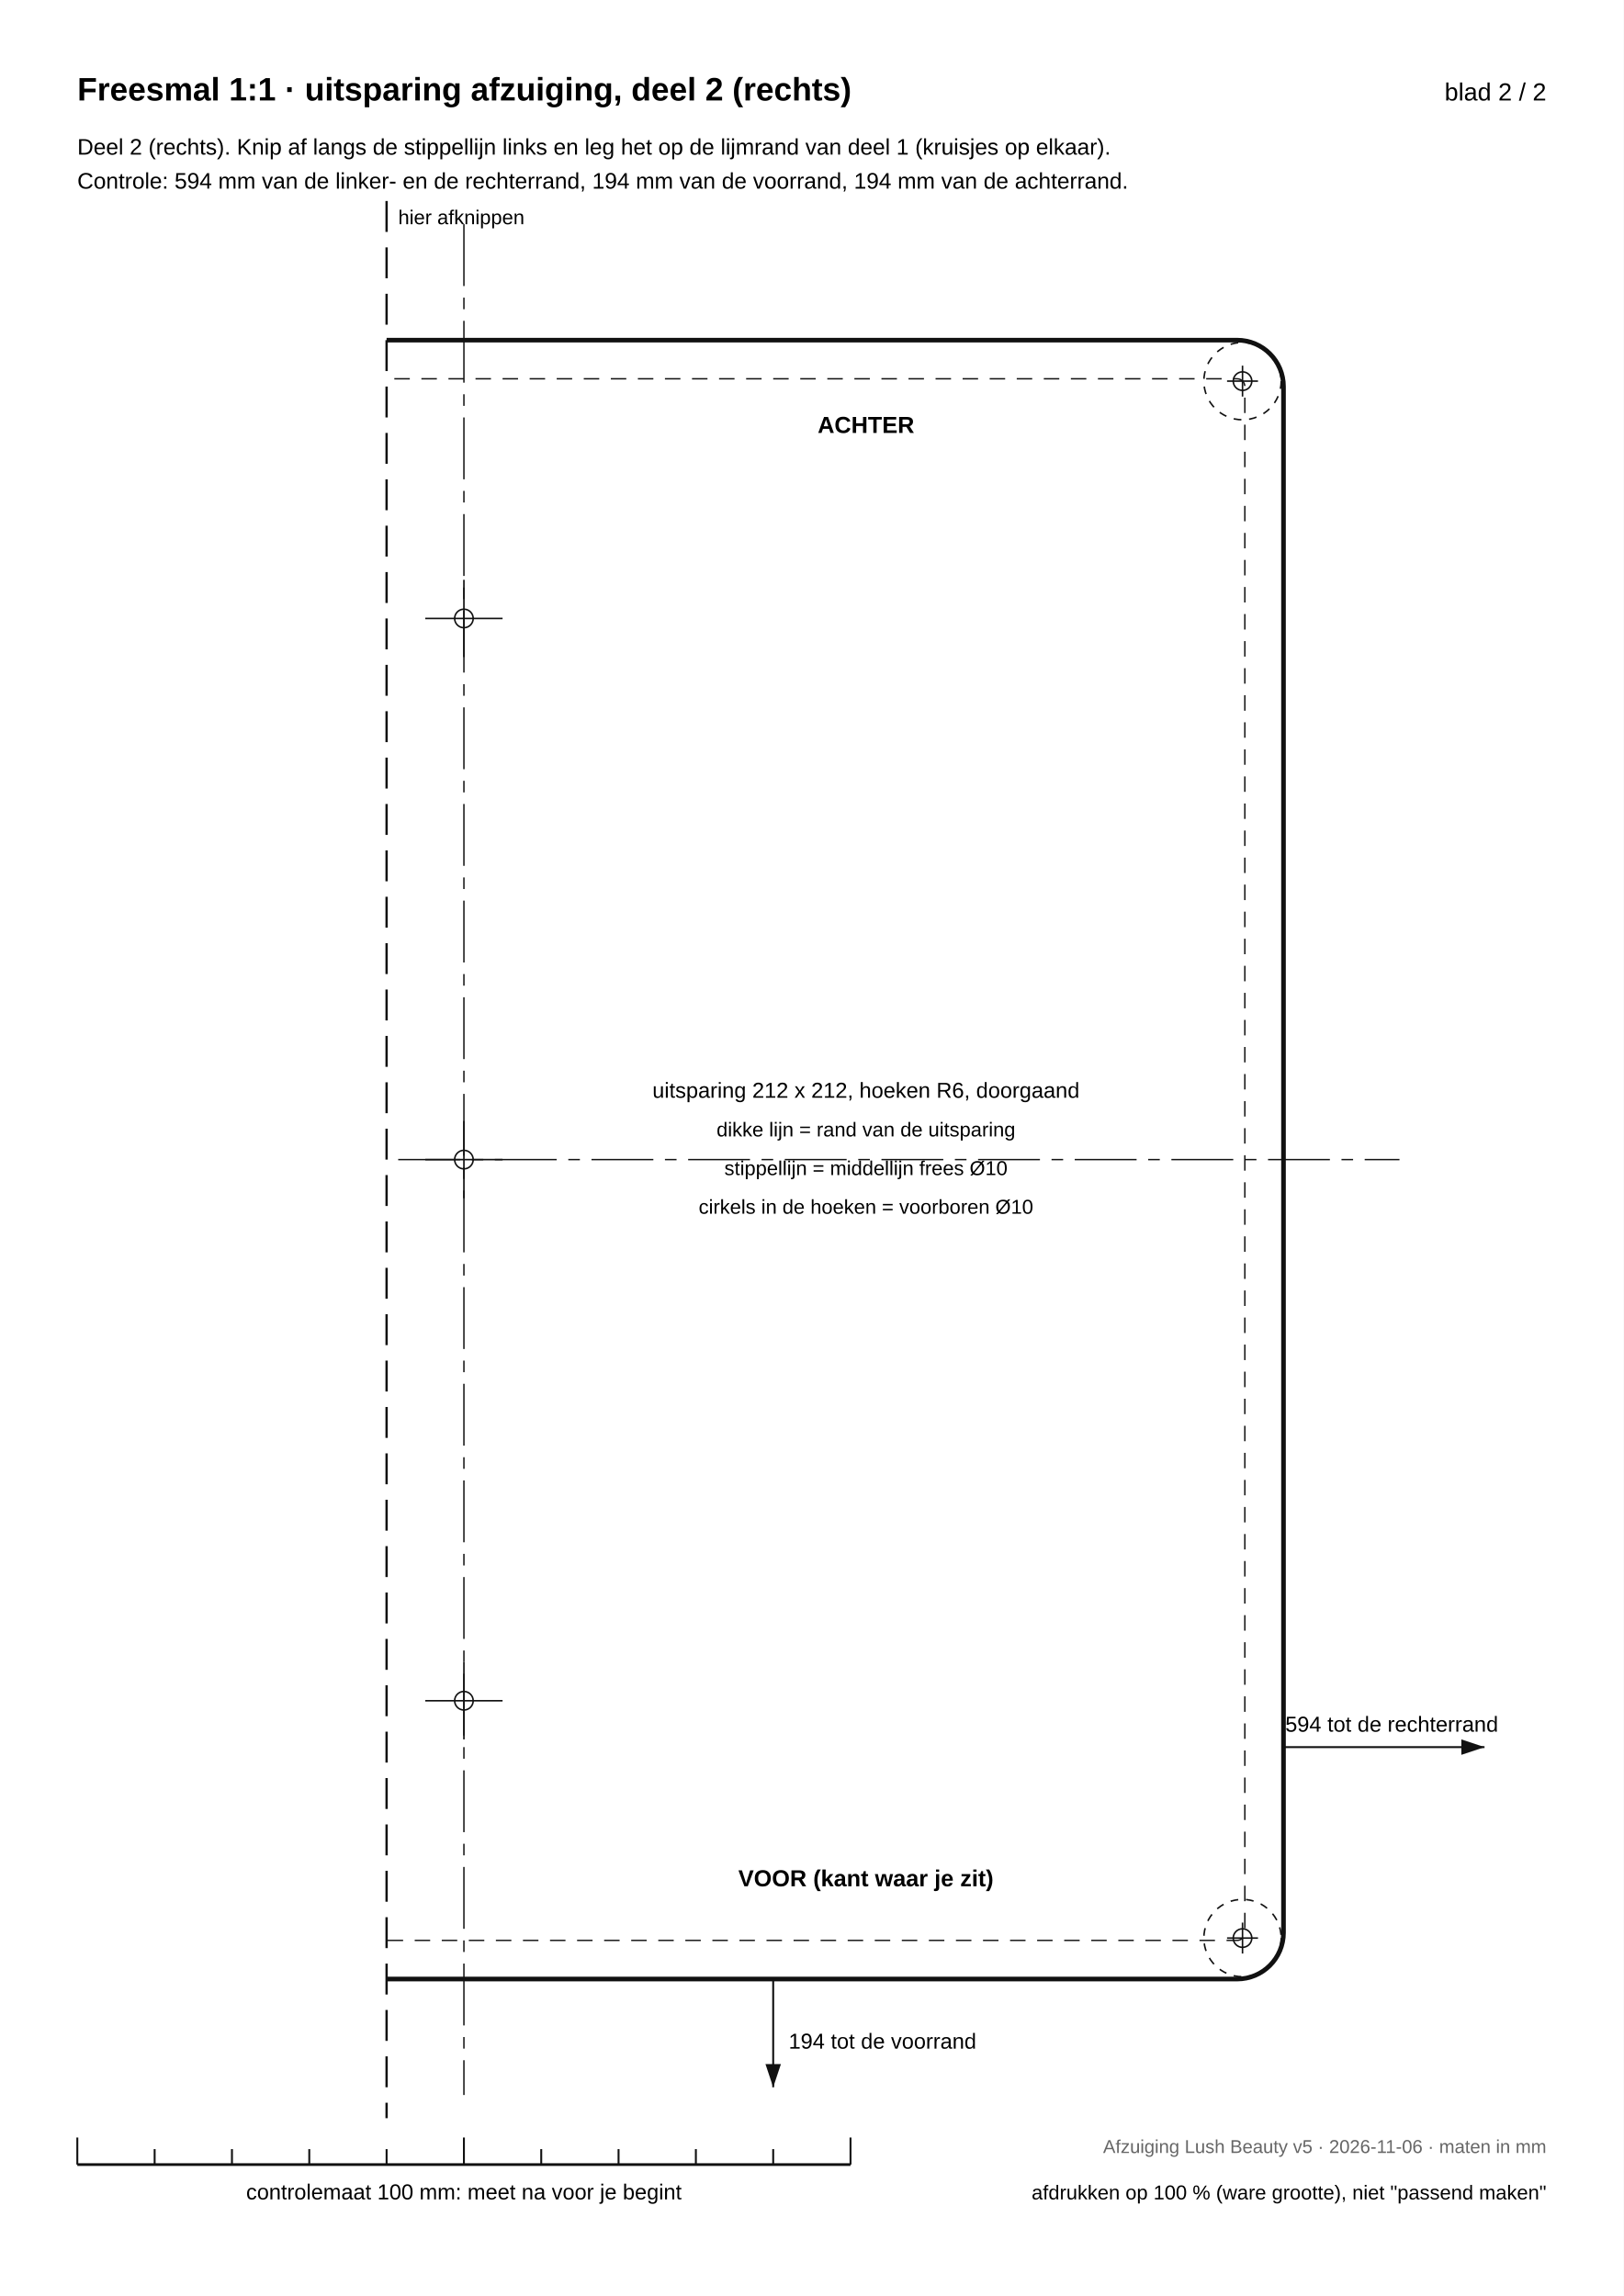
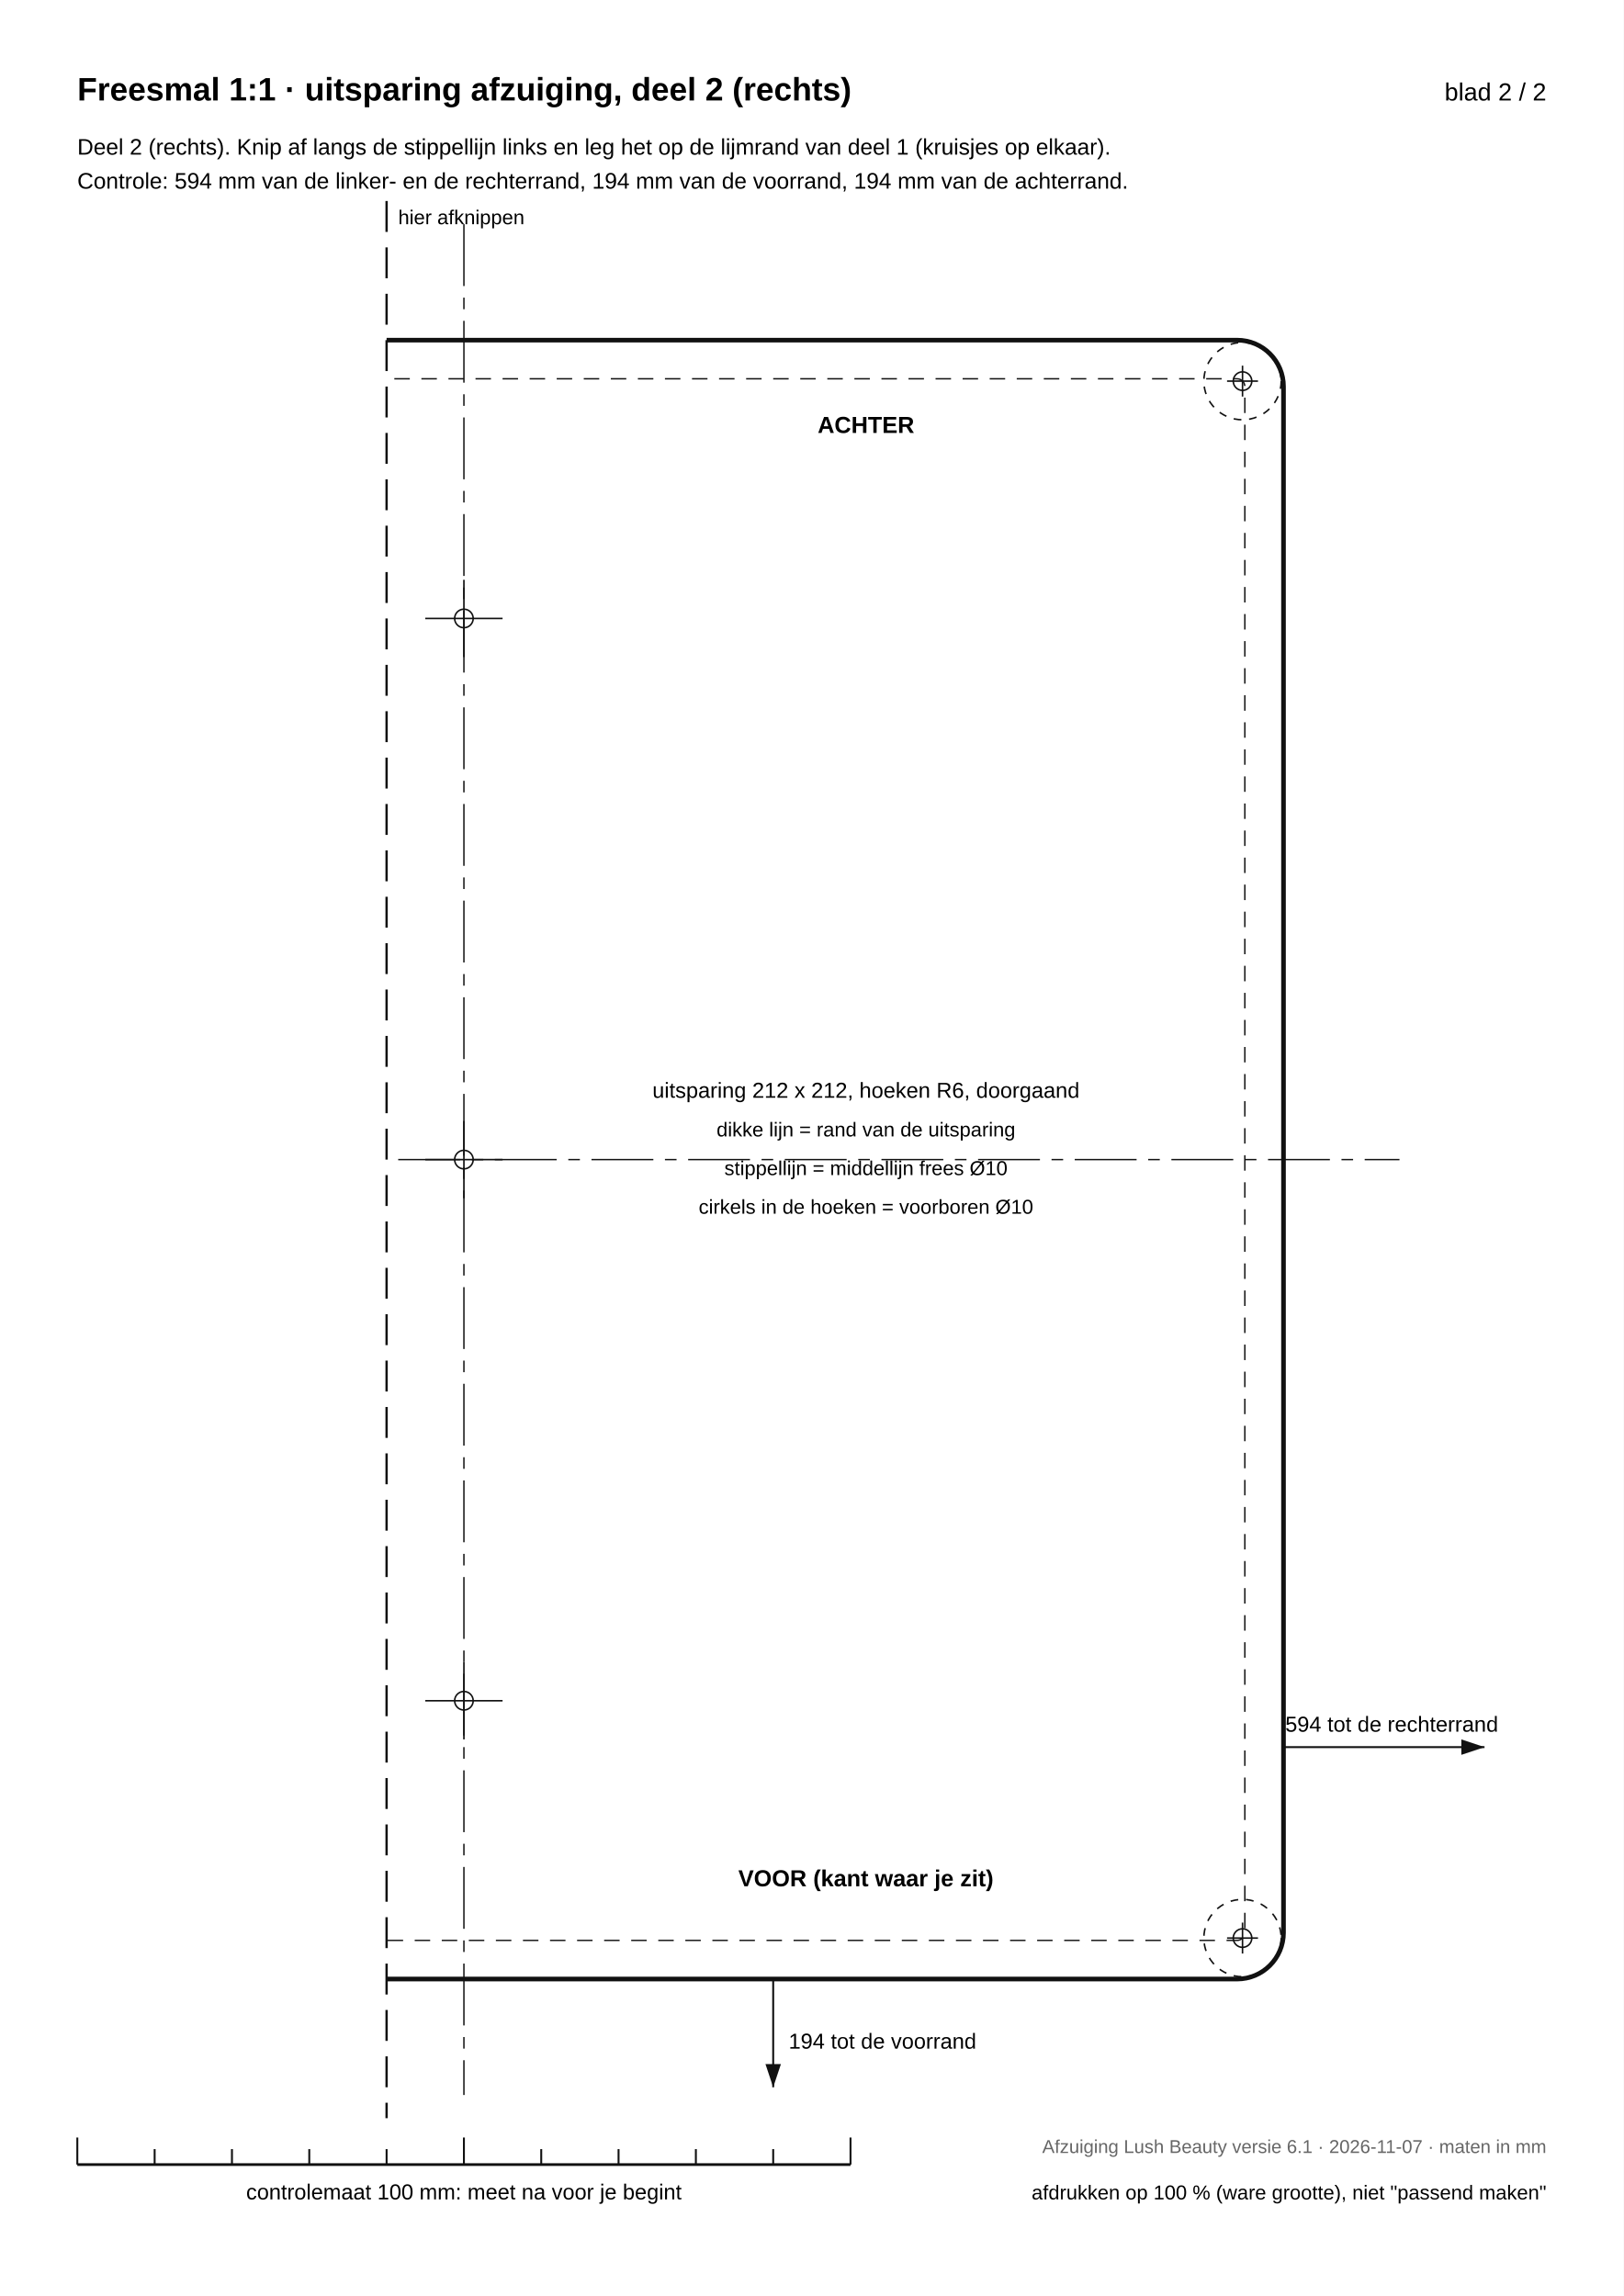
<svg xmlns="http://www.w3.org/2000/svg" width="210mm" height="297mm" viewBox="0 0 210 297">
  <rect width="210" height="297" fill="#fff" />
  <text x="10.00" y="13.00" font-size="4.2" text-anchor="start" font-family="Arial, Helvetica, sans-serif" font-weight="bold">Freesmal 1:1 · uitsparing afzuiging, deel 2 (rechts)</text>
  <text x="200.00" y="13.00" font-size="3.2" text-anchor="end" font-family="Arial, Helvetica, sans-serif">blad 2 / 2</text>
  <text x="10.00" y="20.00" font-size="2.9" text-anchor="start" font-family="Arial, Helvetica, sans-serif">Deel 2 (rechts). Knip af langs de stippellijn links en leg het op de lijmrand van deel 1 (kruisjes op elkaar).</text>
  <text x="10.00" y="24.40" font-size="2.9" text-anchor="start" font-family="Arial, Helvetica, sans-serif">Controle: 594 mm van de linker- en de rechterrand, 194 mm van de voorrand, 194 mm van de achterrand.</text>
  <line x1="10.00" y1="280.00" x2="110.00" y2="280.00" stroke="#111" stroke-width="0.35" />
  <line x1="10.00" y1="280.00" x2="10.00" y2="276.50" stroke="#111" stroke-width="0.25" />
  <line x1="20.00" y1="280.00" x2="20.00" y2="278.00" stroke="#111" stroke-width="0.25" />
  <line x1="30.00" y1="280.00" x2="30.00" y2="278.00" stroke="#111" stroke-width="0.25" />
  <line x1="40.00" y1="280.00" x2="40.00" y2="278.00" stroke="#111" stroke-width="0.25" />
  <line x1="50.00" y1="280.00" x2="50.00" y2="278.00" stroke="#111" stroke-width="0.25" />
  <line x1="60.00" y1="280.00" x2="60.00" y2="276.50" stroke="#111" stroke-width="0.25" />
  <line x1="70.00" y1="280.00" x2="70.00" y2="278.00" stroke="#111" stroke-width="0.25" />
  <line x1="80.00" y1="280.00" x2="80.00" y2="278.00" stroke="#111" stroke-width="0.25" />
  <line x1="90.00" y1="280.00" x2="90.00" y2="278.00" stroke="#111" stroke-width="0.25" />
  <line x1="100.00" y1="280.00" x2="100.00" y2="278.00" stroke="#111" stroke-width="0.25" />
  <line x1="110.00" y1="280.00" x2="110.00" y2="276.50" stroke="#111" stroke-width="0.25" />
  <text x="60.00" y="284.50" font-size="2.8" text-anchor="middle" font-family="Arial, Helvetica, sans-serif">controlemaat 100 mm: meet na voor je begint</text>
  <text x="200.00" y="284.50" font-size="2.6" text-anchor="end" font-family="Arial, Helvetica, sans-serif">afdrukken op 100 % (ware grootte), niet "passend maken"</text>
-   <text x="200.00" y="278.50" font-size="2.4" text-anchor="end" font-family="Arial, Helvetica, sans-serif" fill="#666">Afzuiging Lush Beauty v5 · 2026-11-06 · maten in mm</text>
+   <text x="200.00" y="278.50" font-size="2.4" text-anchor="end" font-family="Arial, Helvetica, sans-serif" fill="#666">Afzuiging Lush Beauty versie 6.1 · 2026-11-07 · maten in mm</text>
  <defs>
    <clipPath id="h1">
      <rect x="50" y="24" width="136" height="252" />
    </clipPath>
  </defs>
  <g clip-path="url(#h1)">
    <path d="M-40,44 H160 A6,6 0 0 1 166,50 V250 A6,6 0 0 1 160,256 H-40 A6,6 0 0 1 -46,250 V50 A6,6 0 0 1 -40,44 Z" fill="none" stroke="#111" stroke-width="0.6" />
    <path d="M-40,49 H160 A1,1 0 0 1 161,50 V250 A1,1 0 0 1 160,251 H-40 A1,1 0 0 1 -41,250 V50 A1,1 0 0 1 -40,49 Z" fill="none" stroke="#111" stroke-width="0.18" stroke-dasharray="2 1.5" />
    <circle cx="160.70" cy="49.30" r="5" fill="none" stroke="#111" stroke-width="0.2" stroke-dasharray="1 1" />
    <line x1="158.70" y1="49.30" x2="162.70" y2="49.30" stroke="#111" stroke-width="0.2" />
    <line x1="160.70" y1="47.30" x2="160.70" y2="51.30" stroke="#111" stroke-width="0.2" />
    <circle cx="160.70" cy="49.30" r="1.2" fill="none" stroke="#111" stroke-width="0.2" />
    <circle cx="160.70" cy="250.70" r="5" fill="none" stroke="#111" stroke-width="0.2" stroke-dasharray="1 1" />
    <line x1="158.70" y1="250.70" x2="162.70" y2="250.70" stroke="#111" stroke-width="0.2" />
    <line x1="160.70" y1="248.70" x2="160.70" y2="252.70" stroke="#111" stroke-width="0.2" />
    <circle cx="160.70" cy="250.70" r="1.2" fill="none" stroke="#111" stroke-width="0.2" />
    <circle cx="-40.70" cy="49.30" r="5" fill="none" stroke="#111" stroke-width="0.2" stroke-dasharray="1 1" />
    <line x1="-42.70" y1="49.30" x2="-38.70" y2="49.30" stroke="#111" stroke-width="0.2" />
    <line x1="-40.70" y1="47.30" x2="-40.70" y2="51.30" stroke="#111" stroke-width="0.2" />
    <circle cx="-40.70" cy="49.30" r="1.2" fill="none" stroke="#111" stroke-width="0.2" />
    <circle cx="-40.70" cy="250.70" r="5" fill="none" stroke="#111" stroke-width="0.2" stroke-dasharray="1 1" />
    <line x1="-42.70" y1="250.70" x2="-38.70" y2="250.70" stroke="#111" stroke-width="0.2" />
    <line x1="-40.70" y1="248.70" x2="-40.70" y2="252.70" stroke="#111" stroke-width="0.2" />
    <circle cx="-40.70" cy="250.70" r="1.2" fill="none" stroke="#111" stroke-width="0.2" />
    <line x1="-61.00" y1="150.00" x2="181.00" y2="150.00" stroke="#111" stroke-width="0.18" stroke-dasharray="8 1.5 1.5 1.5" />
    <line x1="60.00" y1="29.00" x2="60.00" y2="271.00" stroke="#111" stroke-width="0.18" stroke-dasharray="8 1.5 1.5 1.5" />
  </g>
  <line x1="55.00" y1="80.00" x2="65.00" y2="80.00" stroke="#111" stroke-width="0.2" />
  <line x1="60.00" y1="75.00" x2="60.00" y2="85.00" stroke="#111" stroke-width="0.2" />
  <circle cx="60.00" cy="80.00" r="1.2" fill="none" stroke="#111" stroke-width="0.2" />
  <line x1="55.00" y1="150.00" x2="65.00" y2="150.00" stroke="#111" stroke-width="0.2" />
  <line x1="60.00" y1="145.00" x2="60.00" y2="155.00" stroke="#111" stroke-width="0.2" />
  <circle cx="60.00" cy="150.00" r="1.2" fill="none" stroke="#111" stroke-width="0.2" />
  <line x1="55.00" y1="220.00" x2="65.00" y2="220.00" stroke="#111" stroke-width="0.2" />
  <line x1="60.00" y1="215.00" x2="60.00" y2="225.00" stroke="#111" stroke-width="0.2" />
  <circle cx="60.00" cy="220.00" r="1.2" fill="none" stroke="#111" stroke-width="0.2" />
  <line x1="50.00" y1="26.00" x2="50.00" y2="274.00" stroke="#111" stroke-width="0.3" stroke-dasharray="4 2" />
  <text x="51.50" y="29.00" font-size="2.6" text-anchor="start" font-family="Arial, Helvetica, sans-serif">hier afknippen</text>
  <line x1="166.00" y1="226.00" x2="192.00" y2="226.00" stroke="#111" stroke-width="0.25" />
  <polygon points="192.00,226.00 189.00,227.00 189.00,225.00" fill="#111" />
  <text x="180.00" y="224.00" font-size="2.8" text-anchor="middle" font-family="Arial, Helvetica, sans-serif">594 tot de rechterrand</text>
  <line x1="100.00" y1="256.00" x2="100.00" y2="270.00" stroke="#111" stroke-width="0.25" />
  <polygon points="100.00,270.00 99.00,267.00 101.00,267.00" fill="#111" />
  <text x="102.00" y="265.00" font-size="2.8" text-anchor="start" font-family="Arial, Helvetica, sans-serif">194 tot de voorrand</text>
  <text x="112.00" y="244.00" font-size="3" text-anchor="middle" font-family="Arial, Helvetica, sans-serif" font-weight="bold">VOOR (kant waar je zit)</text>
  <text x="112.00" y="56.00" font-size="3" text-anchor="middle" font-family="Arial, Helvetica, sans-serif" font-weight="bold">ACHTER</text>
  <text x="112.00" y="142.00" font-size="2.8" text-anchor="middle" font-family="Arial, Helvetica, sans-serif">uitsparing 212 x 212, hoeken R6, doorgaand</text>
  <text x="112.00" y="147.00" font-size="2.6" text-anchor="middle" font-family="Arial, Helvetica, sans-serif">dikke lijn = rand van de uitsparing</text>
  <text x="112.00" y="152.00" font-size="2.6" text-anchor="middle" font-family="Arial, Helvetica, sans-serif">stippellijn = middellijn frees Ø10</text>
  <text x="112.00" y="157.00" font-size="2.6" text-anchor="middle" font-family="Arial, Helvetica, sans-serif">cirkels in de hoeken = voorboren Ø10</text>
</svg>
